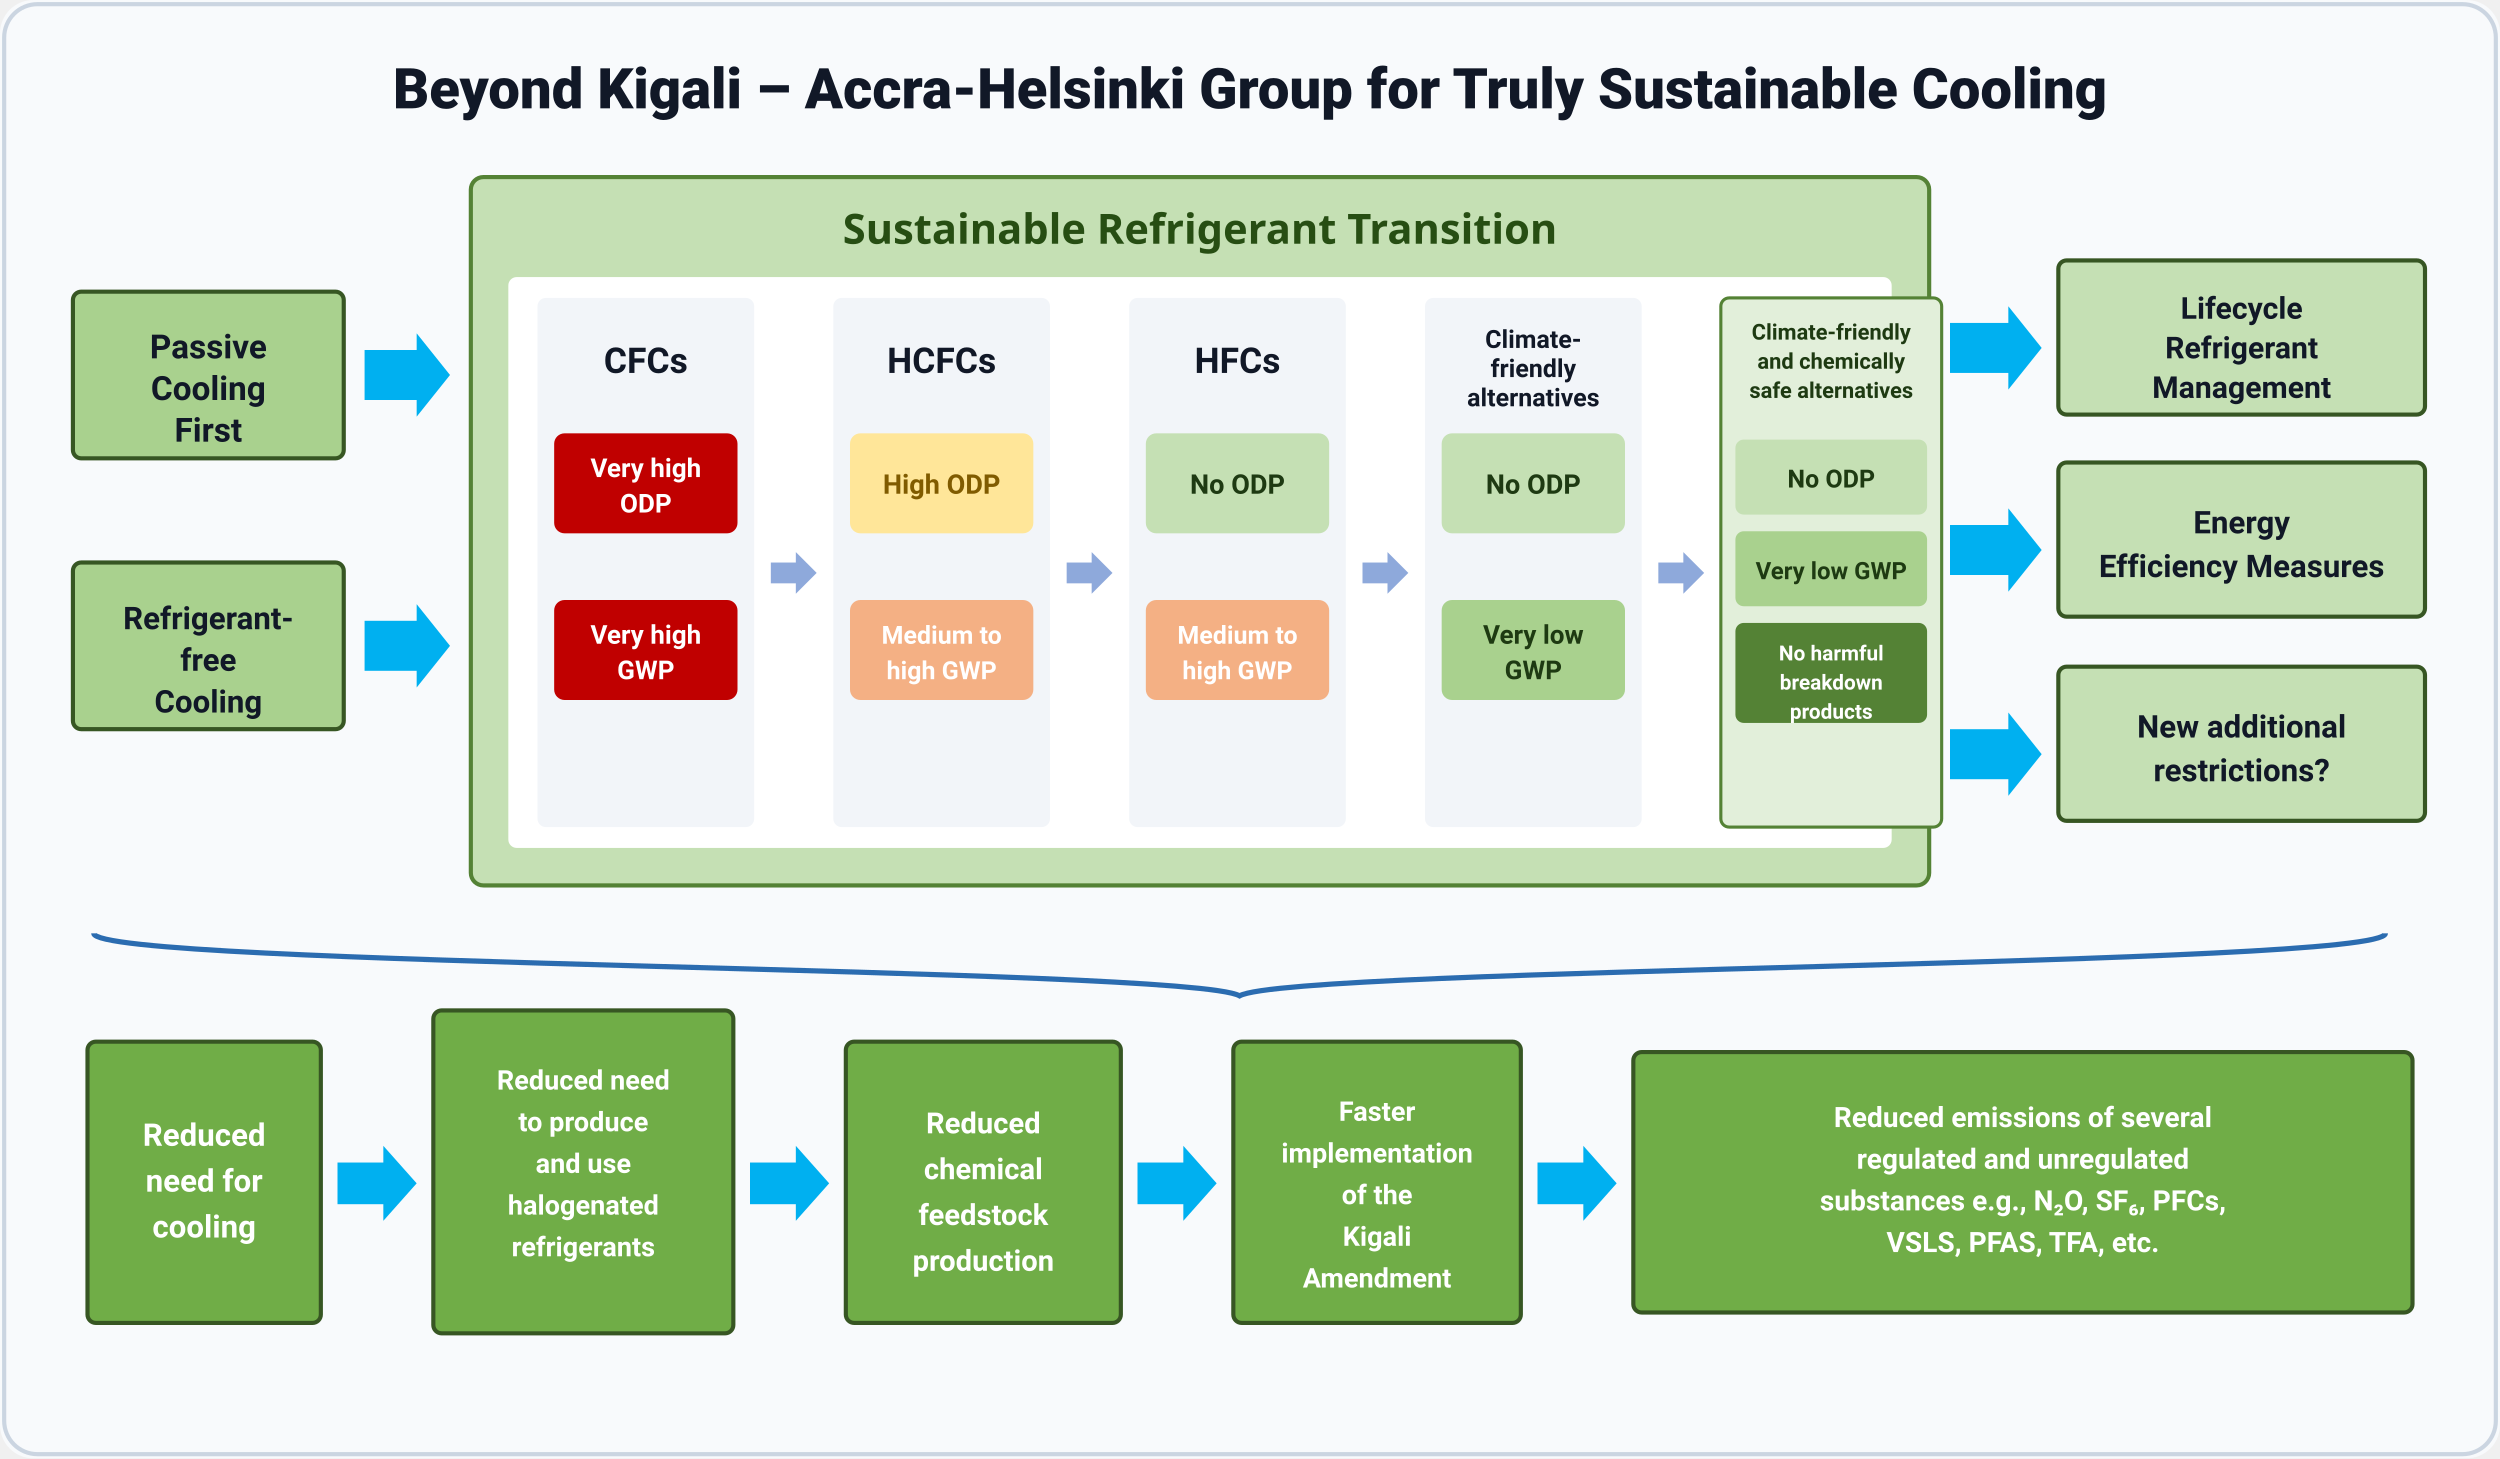
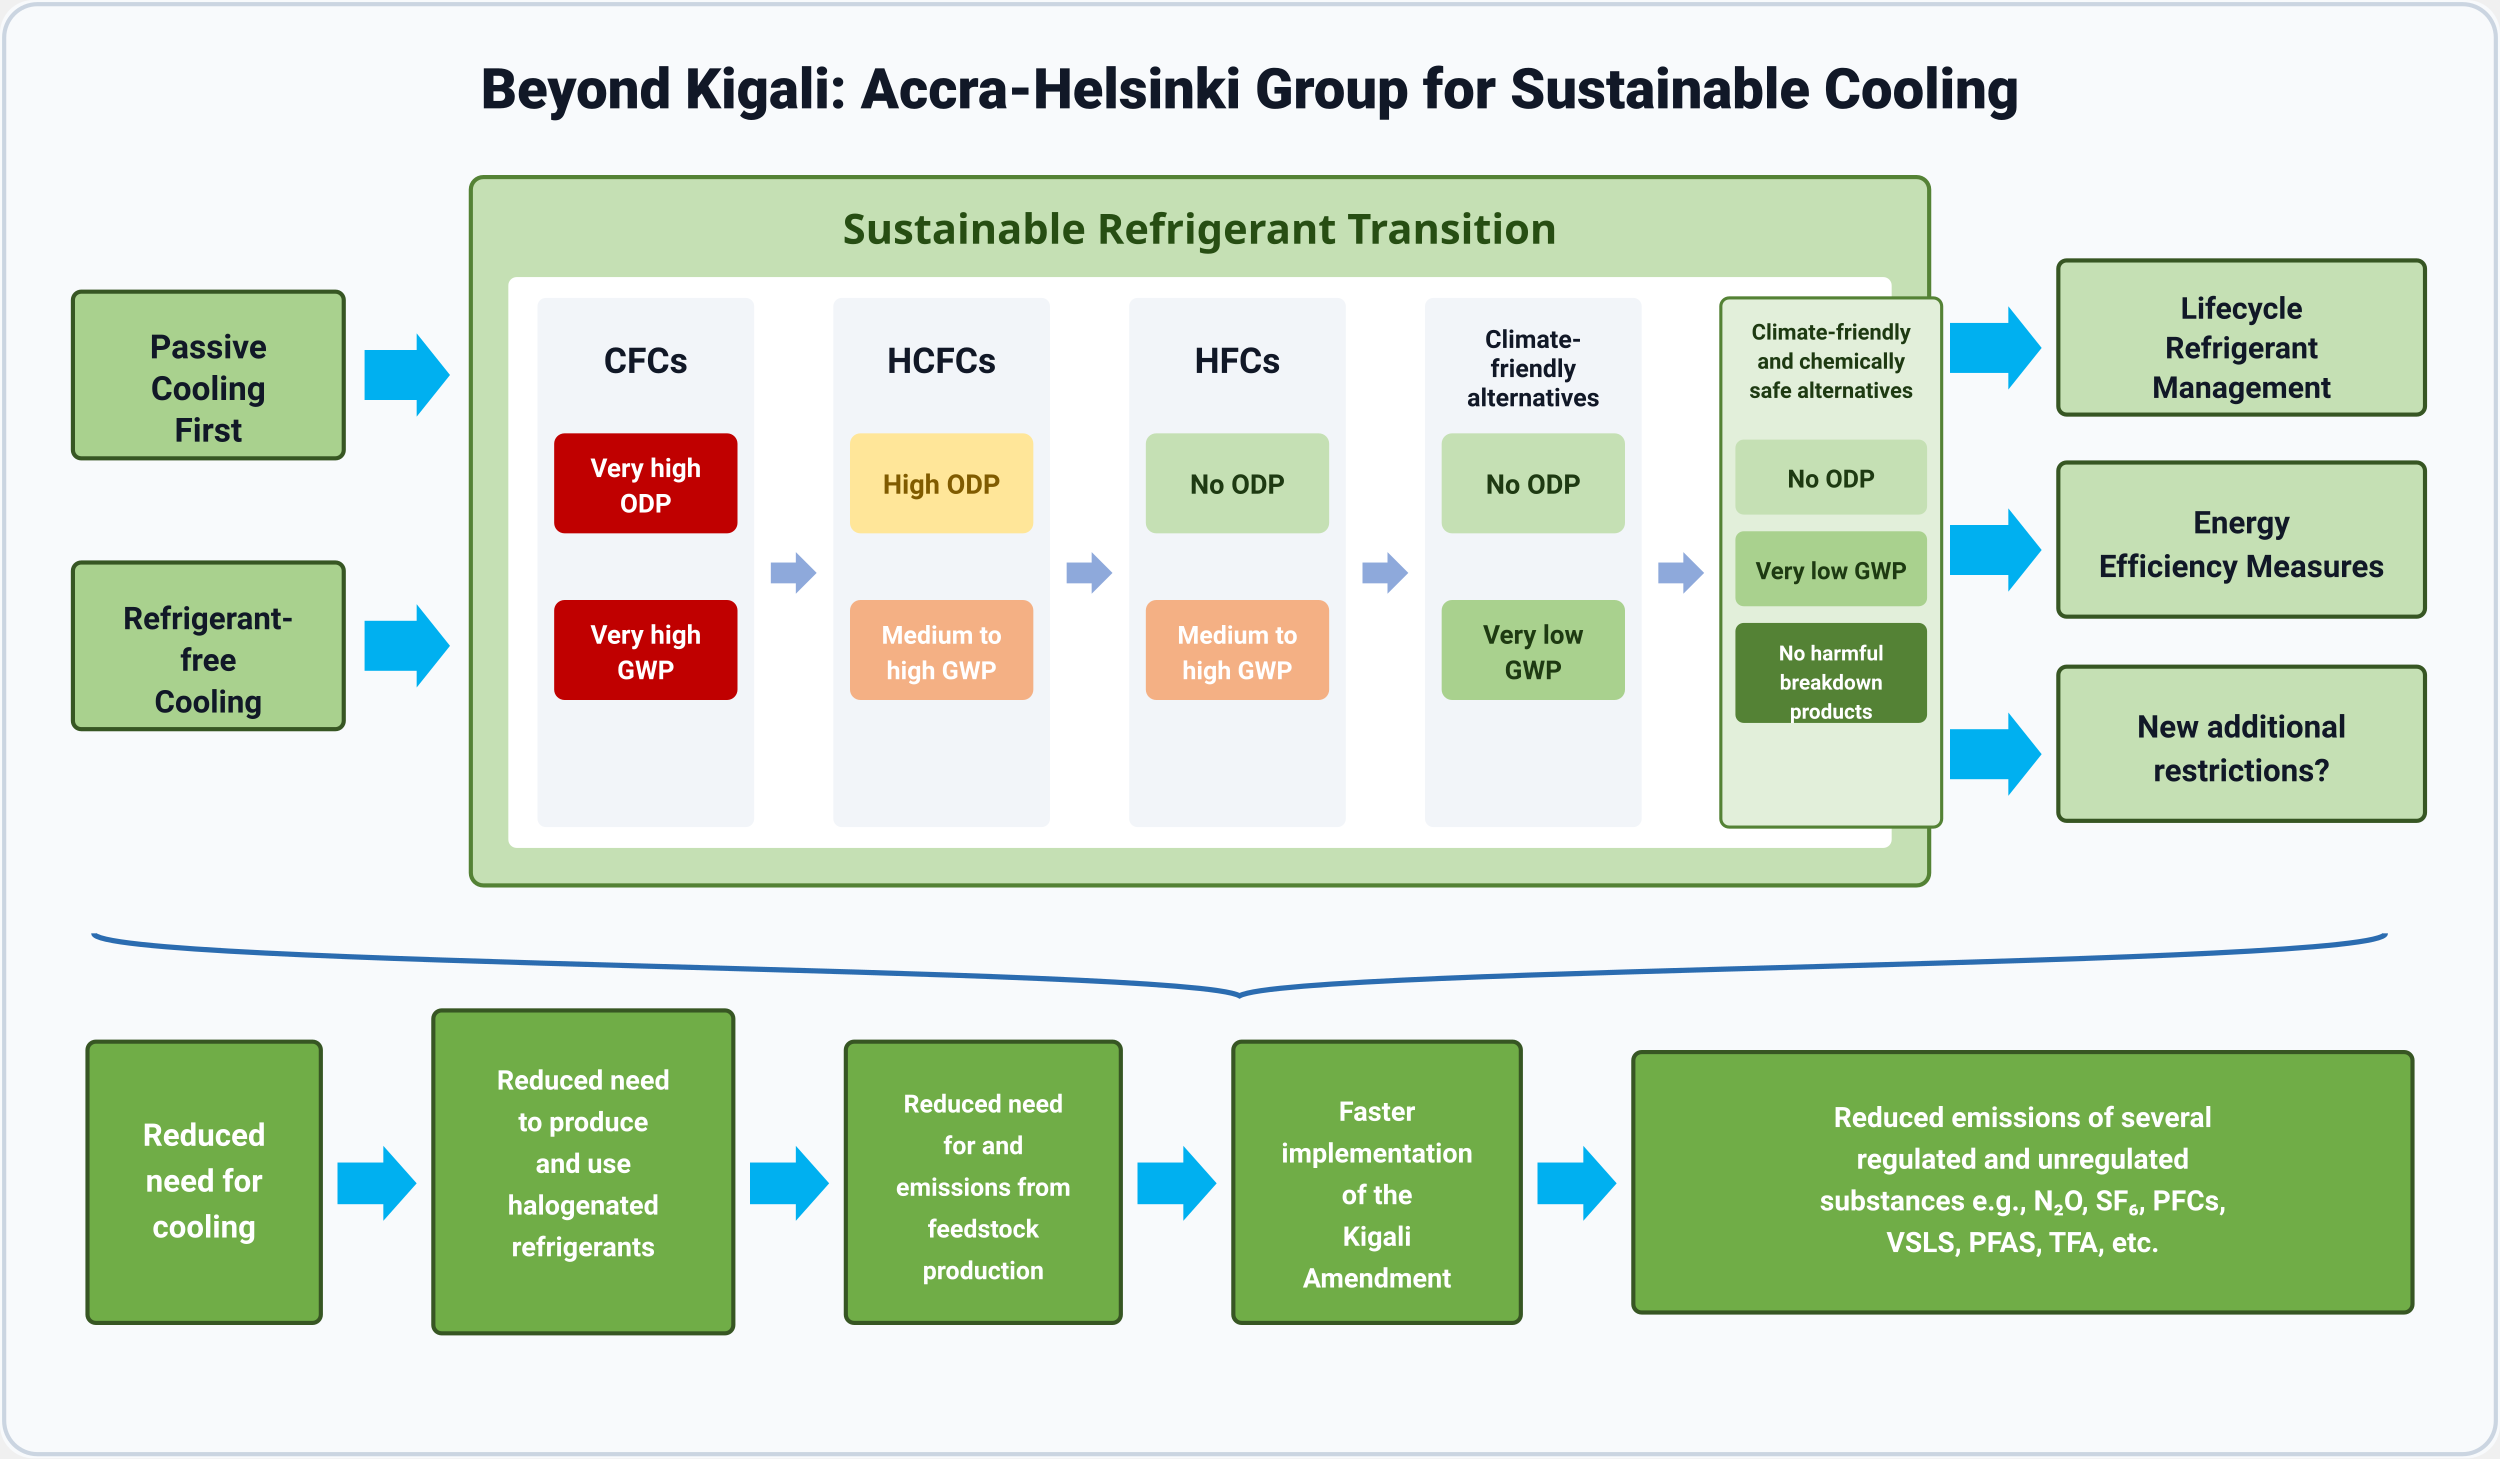
<svg xmlns="http://www.w3.org/2000/svg" viewBox="0 0 1200 700" width="100%" height="100%">
  <defs>
    <style>
      .title { font-family: system-ui, -apple-system, BlinkMacSystemFont, "Segoe UI", Roboto, sans-serif; font-weight: 800; font-size: 27px; fill: #111827; }
      .box-label { font-family: system-ui, -apple-system, BlinkMacSystemFont, "Segoe UI", Roboto, sans-serif; font-weight: 700; fill: #111827; text-anchor: middle; }
      .badge-text { font-family: system-ui, -apple-system, BlinkMacSystemFont, "Segoe UI", Roboto, sans-serif; font-weight: 700; text-anchor: middle; }
      .white-text { fill: #ffffff; }
      .dark-green-text { fill: #1e3a12; }
      .flow-text { font-family: system-ui, -apple-system, BlinkMacSystemFont, "Segoe UI", Roboto, sans-serif; font-weight: 700; fill: #ffffff; text-anchor: middle; }
    </style>
    <marker id="arrow" viewBox="0 0 10 10" refX="5" refY="5" markerWidth="6" markerHeight="6" orient="auto-start-reverse">
      <path d="M 0 0 L 10 5 L 0 10 z" fill="#00b0f0" />
    </marker>
  </defs>
  <rect width="1200" height="700" fill="#f8fafc" rx="16" />
  <rect x="2" y="2" width="1196" height="696" fill="none" stroke="#cbd5e1" stroke-width="2" rx="16" />
  <text x="600" y="52" text-anchor="middle" class="title">
-     Beyond Kigali – Accra-Helsinki Group for Truly Sustainable Cooling
+     Beyond Kigali: Accra-Helsinki Group for Sustainable Cooling
  </text>
  <g transform="translate(35, 140)">
    <rect width="130" height="80" rx="4" fill="#a9d18e" stroke="#375623" stroke-width="2" />
    <text x="65" y="32" class="box-label" font-size="16">Passive</text>
    <text x="65" y="52" class="box-label" font-size="16">Cooling</text>
    <text x="65" y="72" class="box-label" font-size="16">First</text>
  </g>
  <polygon points="175,168 200,168 200,160 216,180 200,200 200,192 175,192" fill="#00b0f0" />
  <g transform="translate(35, 270)">
    <rect width="130" height="80" rx="4" fill="#a9d18e" stroke="#375623" stroke-width="2" />
    <text x="65" y="32" class="box-label" font-size="15">Refrigerant-</text>
    <text x="65" y="52" class="box-label" font-size="15">free</text>
    <text x="65" y="72" class="box-label" font-size="15">Cooling</text>
  </g>
  <polygon points="175,298 200,298 200,290 216,310 200,330 200,322 175,322" fill="#00b0f0" />
  <g transform="translate(226, 85)">
    <rect width="700" height="340" rx="6" fill="#c5e0b4" stroke="#548235" stroke-width="2" />
    <text x="350" y="32" text-anchor="middle" font-family="system-ui, sans-serif" font-size="20" font-weight="800" fill="#274e13">
      Sustainable Refrigerant Transition
    </text>
    <rect x="18" y="48" width="664" height="274" rx="4" fill="#ffffff" />
    <g transform="translate(32, 58)">
      <rect width="104" height="254" fill="#f2f5f9" rx="4" />
      <text x="52" y="36" class="box-label" font-size="17">CFCs</text>
      <rect x="8" y="65" width="88" height="48" rx="5" fill="#c00000" />
      <text x="52" y="86" class="badge-text white-text" font-size="12.5">Very high</text>
      <text x="52" y="103" class="badge-text white-text" font-size="12.5">ODP</text>
      <rect x="8" y="145" width="88" height="48" rx="5" fill="#c00000" />
      <text x="52" y="166" class="badge-text white-text" font-size="12.5">Very high</text>
      <text x="52" y="183" class="badge-text white-text" font-size="12.5">GWP</text>
    </g>
    <polygon points="144,185 156,185 156,180 166,190 156,200 156,195 144,195" fill="#8ea9db" />
    <g transform="translate(174, 58)">
      <rect width="104" height="254" fill="#f2f5f9" rx="4" />
      <text x="52" y="36" class="box-label" font-size="17">HCFCs</text>
      <rect x="8" y="65" width="88" height="48" rx="5" fill="#ffe699" />
      <text x="52" y="94" class="badge-text" font-size="13" fill="#805b00">High ODP</text>
      <rect x="8" y="145" width="88" height="48" rx="5" fill="#f4b084" />
      <text x="52" y="166" class="badge-text white-text" font-size="12">Medium to</text>
      <text x="52" y="183" class="badge-text white-text" font-size="12">high GWP</text>
    </g>
    <polygon points="286,185 298,185 298,180 308,190 298,200 298,195 286,195" fill="#8ea9db" />
    <g transform="translate(316, 58)">
      <rect width="104" height="254" fill="#f2f5f9" rx="4" />
      <text x="52" y="36" class="box-label" font-size="17">HFCs</text>
      <rect x="8" y="65" width="88" height="48" rx="5" fill="#c5e0b4" />
      <text x="52" y="94" class="badge-text dark-green-text" font-size="13">No ODP</text>
      <rect x="8" y="145" width="88" height="48" rx="5" fill="#f4b084" />
      <text x="52" y="166" class="badge-text white-text" font-size="12">Medium to</text>
      <text x="52" y="183" class="badge-text white-text" font-size="12">high GWP</text>
    </g>
    <polygon points="428,185 440,185 440,180 450,190 440,200 440,195 428,195" fill="#8ea9db" />
    <g transform="translate(458, 58)">
      <rect width="104" height="254" fill="#f2f5f9" rx="4" />
      <text x="52" y="24" class="box-label" font-size="12">Climate-</text>
      <text x="52" y="38" class="box-label" font-size="12">friendly</text>
      <text x="52" y="52" class="box-label" font-size="12">alternatives</text>
      <rect x="8" y="65" width="88" height="48" rx="5" fill="#c5e0b4" />
      <text x="52" y="94" class="badge-text dark-green-text" font-size="13">No ODP</text>
      <rect x="8" y="145" width="88" height="48" rx="5" fill="#a9d18e" />
      <text x="52" y="166" class="badge-text dark-green-text" font-size="12.5">Very low</text>
      <text x="52" y="183" class="badge-text dark-green-text" font-size="12.5">GWP</text>
    </g>
    <polygon points="570,185 582,185 582,180 592,190 582,200 582,195 570,195" fill="#8ea9db" />
    <g transform="translate(600, 58)">
      <rect width="106" height="254" fill="#e2efda" stroke="#548235" stroke-width="1.5" rx="4" />
      <text x="53" y="20" class="badge-text dark-green-text" font-size="10.5">Climate-friendly</text>
      <text x="53" y="34" class="badge-text dark-green-text" font-size="10.5">and chemically</text>
      <text x="53" y="48" class="badge-text dark-green-text" font-size="10.5">safe alternatives</text>
      <rect x="7" y="68" width="92" height="36" rx="4" fill="#c5e0b4" />
      <text x="53" y="91" class="badge-text dark-green-text" font-size="12">No ODP</text>
      <rect x="7" y="112" width="92" height="36" rx="4" fill="#a9d18e" />
      <text x="53" y="135" class="badge-text dark-green-text" font-size="11.5">Very low GWP</text>
      <rect x="7" y="156" width="92" height="48" rx="4" fill="#548235" />
      <text x="53" y="174" class="badge-text white-text" font-size="10">No harmful</text>
      <text x="53" y="188" class="badge-text white-text" font-size="10">breakdown</text>
      <text x="53" y="202" class="badge-text white-text" font-size="10">products</text>
    </g>
  </g>
  <polygon points="936,155 964,155 964,147 980,167 964,187 964,179 936,179" fill="#00b0f0" />
  <g transform="translate(988, 125)">
    <rect width="176" height="74" rx="4" fill="#c5e0b4" stroke="#375623" stroke-width="2" />
    <text x="88" y="28" class="box-label" font-size="14.5">Lifecycle</text>
    <text x="88" y="47" class="box-label" font-size="14.5">Refrigerant</text>
    <text x="88" y="66" class="box-label" font-size="14.5">Management</text>
  </g>
  <polygon points="936,252 964,252 964,244 980,264 964,284 964,276 936,276" fill="#00b0f0" />
  <g transform="translate(988, 222)">
    <rect width="176" height="74" rx="4" fill="#c5e0b4" stroke="#375623" stroke-width="2" />
    <text x="88" y="34" class="box-label" font-size="15">Energy</text>
    <text x="88" y="55" class="box-label" font-size="15">Efficiency Measures</text>
  </g>
  <polygon points="936,350 964,350 964,342 980,362 964,382 964,374 936,374" fill="#00b0f0" />
  <g transform="translate(988, 320)">
    <rect width="176" height="74" rx="4" fill="#c5e0b4" stroke="#375623" stroke-width="2" />
    <text x="88" y="34" class="box-label" font-size="15">New additional</text>
    <text x="88" y="55" class="box-label" font-size="15">restrictions?</text>
  </g>
  <path d="M 45 448 C 45 464, 570 464, 595 478 C 620 464, 1145 464, 1145 448" fill="none" stroke="#2b6cb0" stroke-width="2.5" />
  <g transform="translate(42, 500)">
    <rect width="112" height="135" rx="4" fill="#70ad47" stroke="#375623" stroke-width="2" />
    <text x="56" y="50" class="flow-text" font-size="15">Reduced</text>
    <text x="56" y="72" class="flow-text" font-size="15">need for</text>
    <text x="56" y="94" class="flow-text" font-size="15">cooling</text>
  </g>
  <polygon points="162,558 184,558 184,550 200,568 184,586 184,578 162,578" fill="#00b0f0" />
  <g transform="translate(208, 485)">
    <rect width="144" height="155" rx="4" fill="#70ad47" stroke="#375623" stroke-width="2" />
    <text x="72" y="38" class="flow-text" font-size="13">Reduced need</text>
    <text x="72" y="58" class="flow-text" font-size="13">to produce</text>
    <text x="72" y="78" class="flow-text" font-size="13">and use</text>
    <text x="72" y="98" class="flow-text" font-size="13">halogenated</text>
    <text x="72" y="118" class="flow-text" font-size="13">refrigerants</text>
  </g>
  <polygon points="360,558 382,558 382,550 398,568 382,586 382,578 360,578" fill="#00b0f0" />
  <g transform="translate(406, 500)">
    <rect width="132" height="135" rx="4" fill="#70ad47" stroke="#375623" stroke-width="2" />
-     <text x="66" y="44" class="flow-text" font-size="14">Reduced</text>
-     <text x="66" y="66" class="flow-text" font-size="14">chemical</text>
-     <text x="66" y="88" class="flow-text" font-size="14">feedstock</text>
-     <text x="66" y="110" class="flow-text" font-size="14">production</text>
+     <text x="66" y="34" class="flow-text" font-size="12">Reduced need</text>
+     <text x="66" y="54" class="flow-text" font-size="12">for and</text>
+     <text x="66" y="74" class="flow-text" font-size="12">emissions from</text>
+     <text x="66" y="94" class="flow-text" font-size="12">feedstock</text>
+     <text x="66" y="114" class="flow-text" font-size="12">production</text>
  </g>
  <polygon points="546,558 568,558 568,550 584,568 568,586 568,578 546,578" fill="#00b0f0" />
  <g transform="translate(592, 500)">
    <rect width="138" height="135" rx="4" fill="#70ad47" stroke="#375623" stroke-width="2" />
    <text x="69" y="38" class="flow-text" font-size="13">Faster</text>
    <text x="69" y="58" class="flow-text" font-size="13">implementation</text>
    <text x="69" y="78" class="flow-text" font-size="13">of the</text>
    <text x="69" y="98" class="flow-text" font-size="13">Kigali</text>
    <text x="69" y="118" class="flow-text" font-size="13">Amendment</text>
  </g>
  <polygon points="738,558 760,558 760,550 776,568 760,586 760,578 738,578" fill="#00b0f0" />
  <g transform="translate(784, 505)">
    <rect width="374" height="125" rx="4" fill="#70ad47" stroke="#375623" stroke-width="2" />
    <text x="187" y="36" class="flow-text" font-size="13.5">Reduced emissions of several</text>
    <text x="187" y="56" class="flow-text" font-size="13.5">regulated and unregulated</text>
    <text x="187" y="76" class="flow-text" font-size="13.5">substances e.g., N₂O, SF₆, PFCs,</text>
    <text x="187" y="96" class="flow-text" font-size="13.5">VSLS, PFAS, TFA, etc.</text>
  </g>
</svg>
